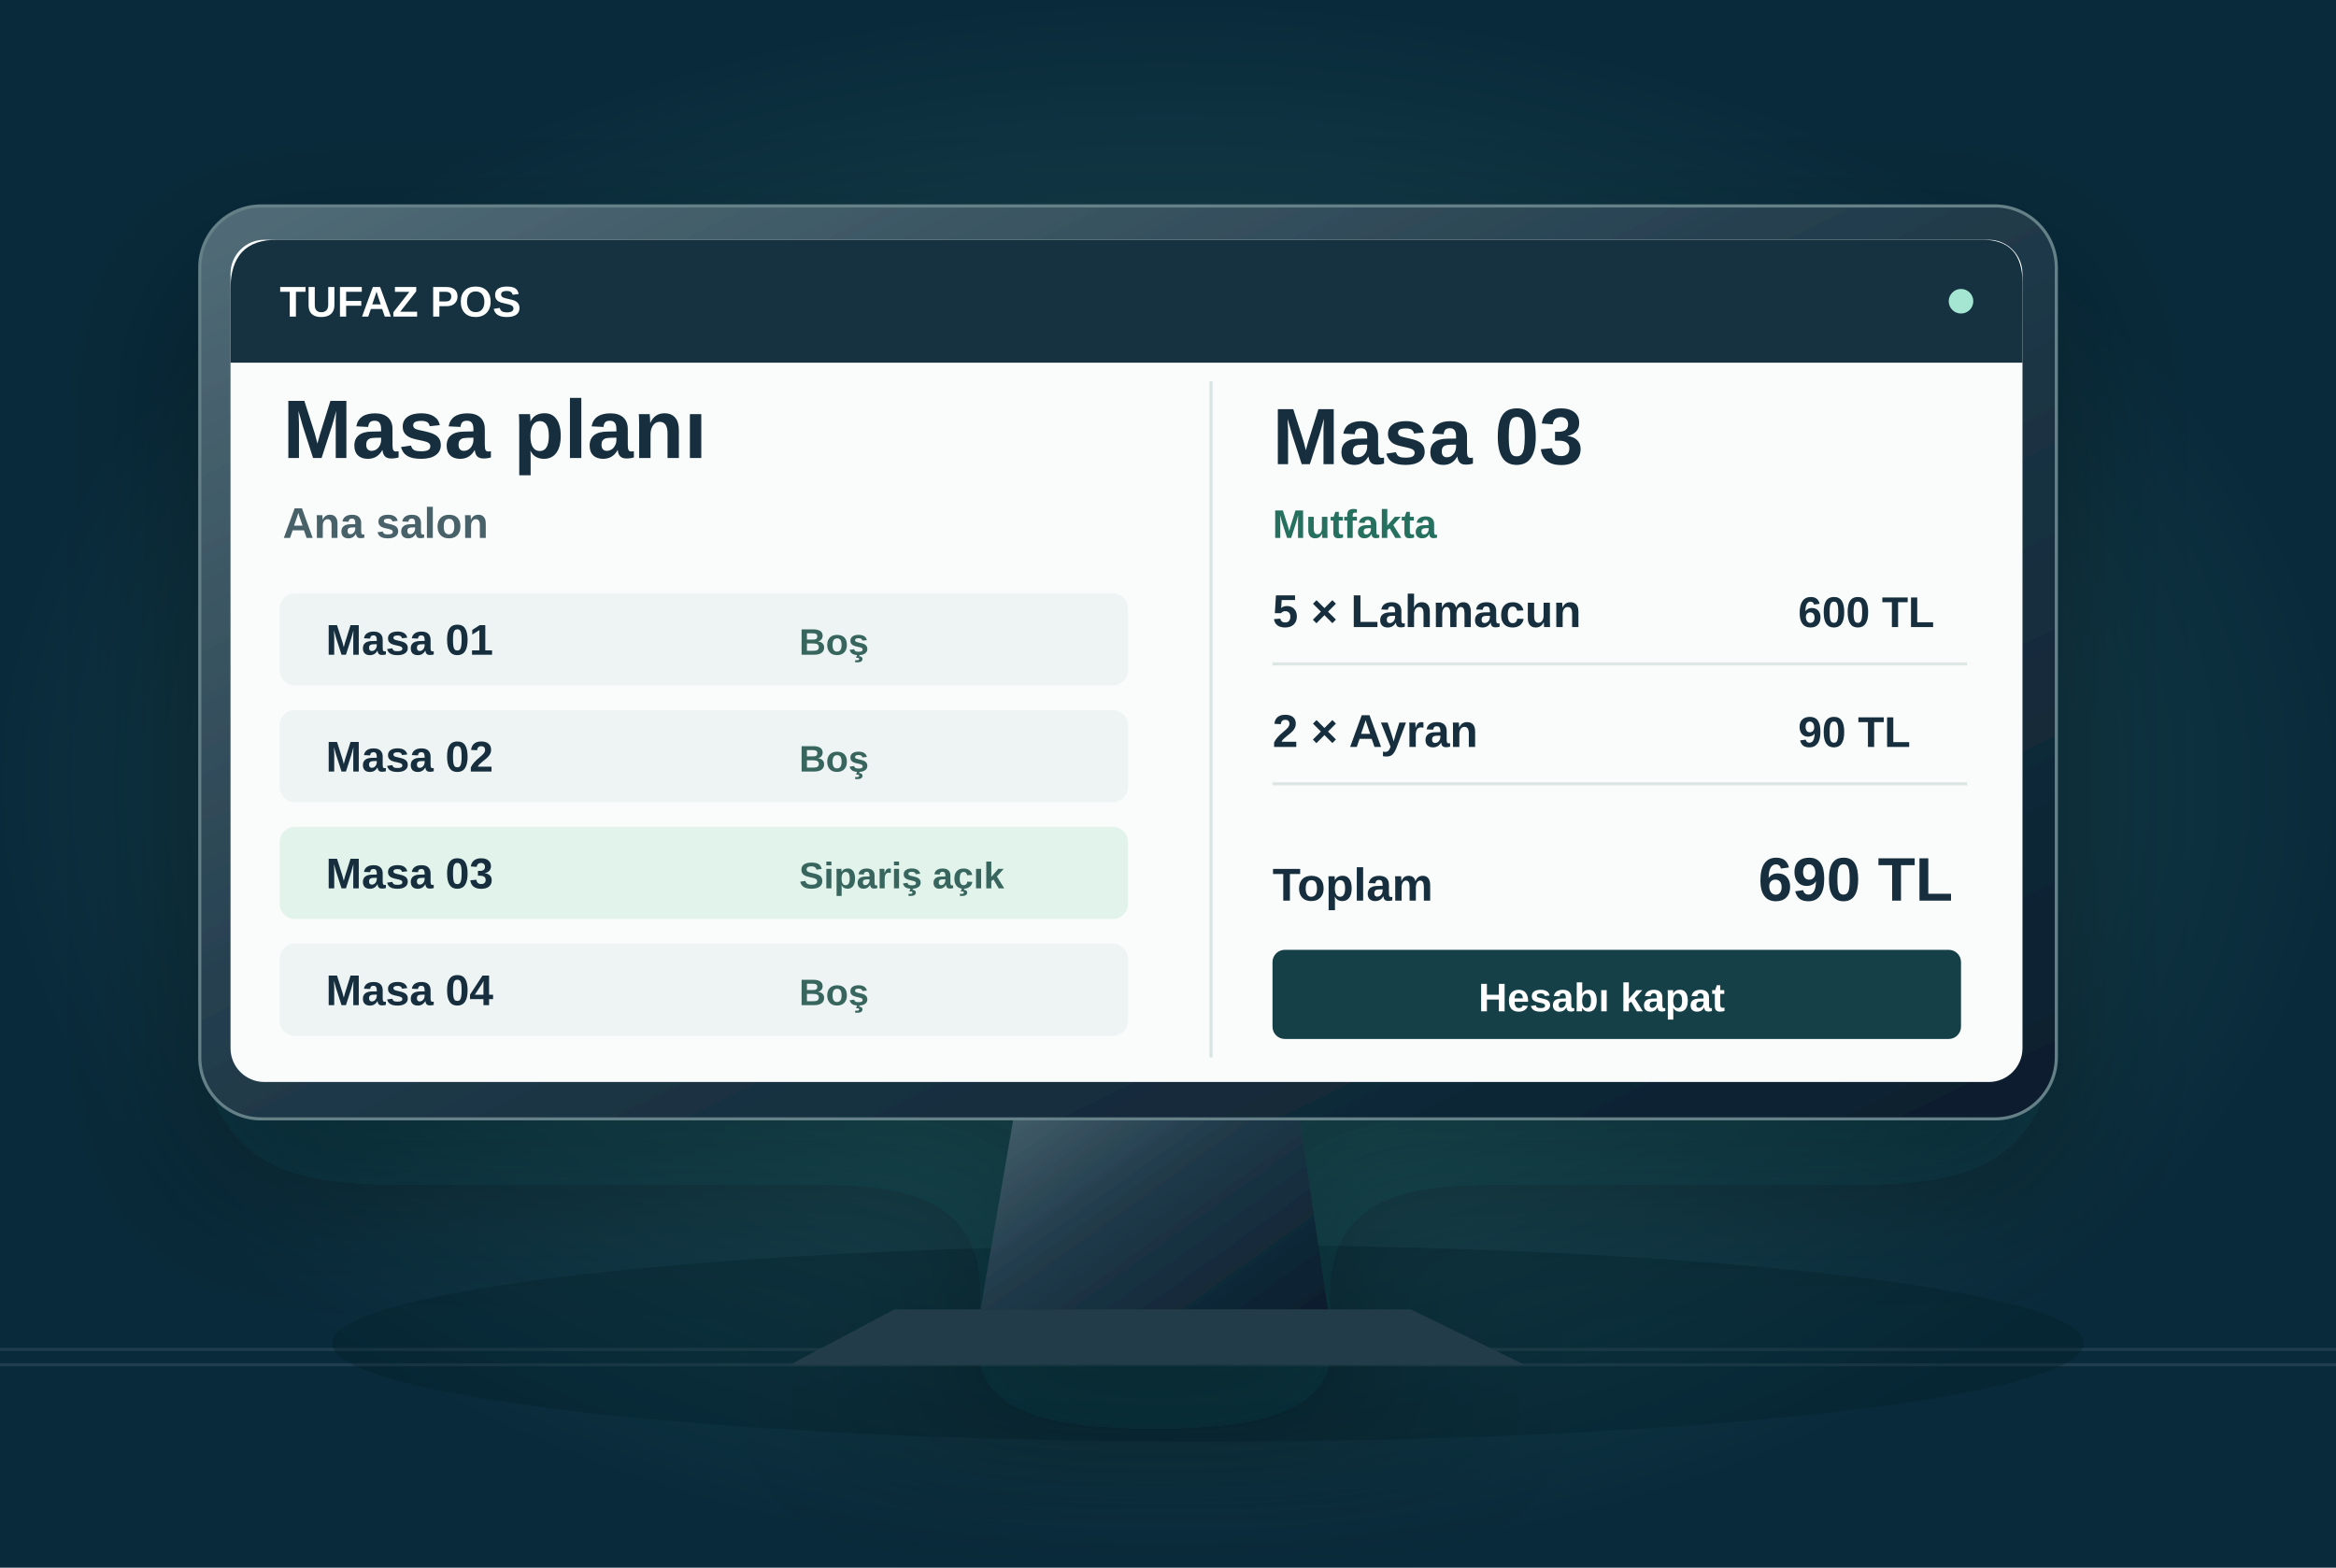
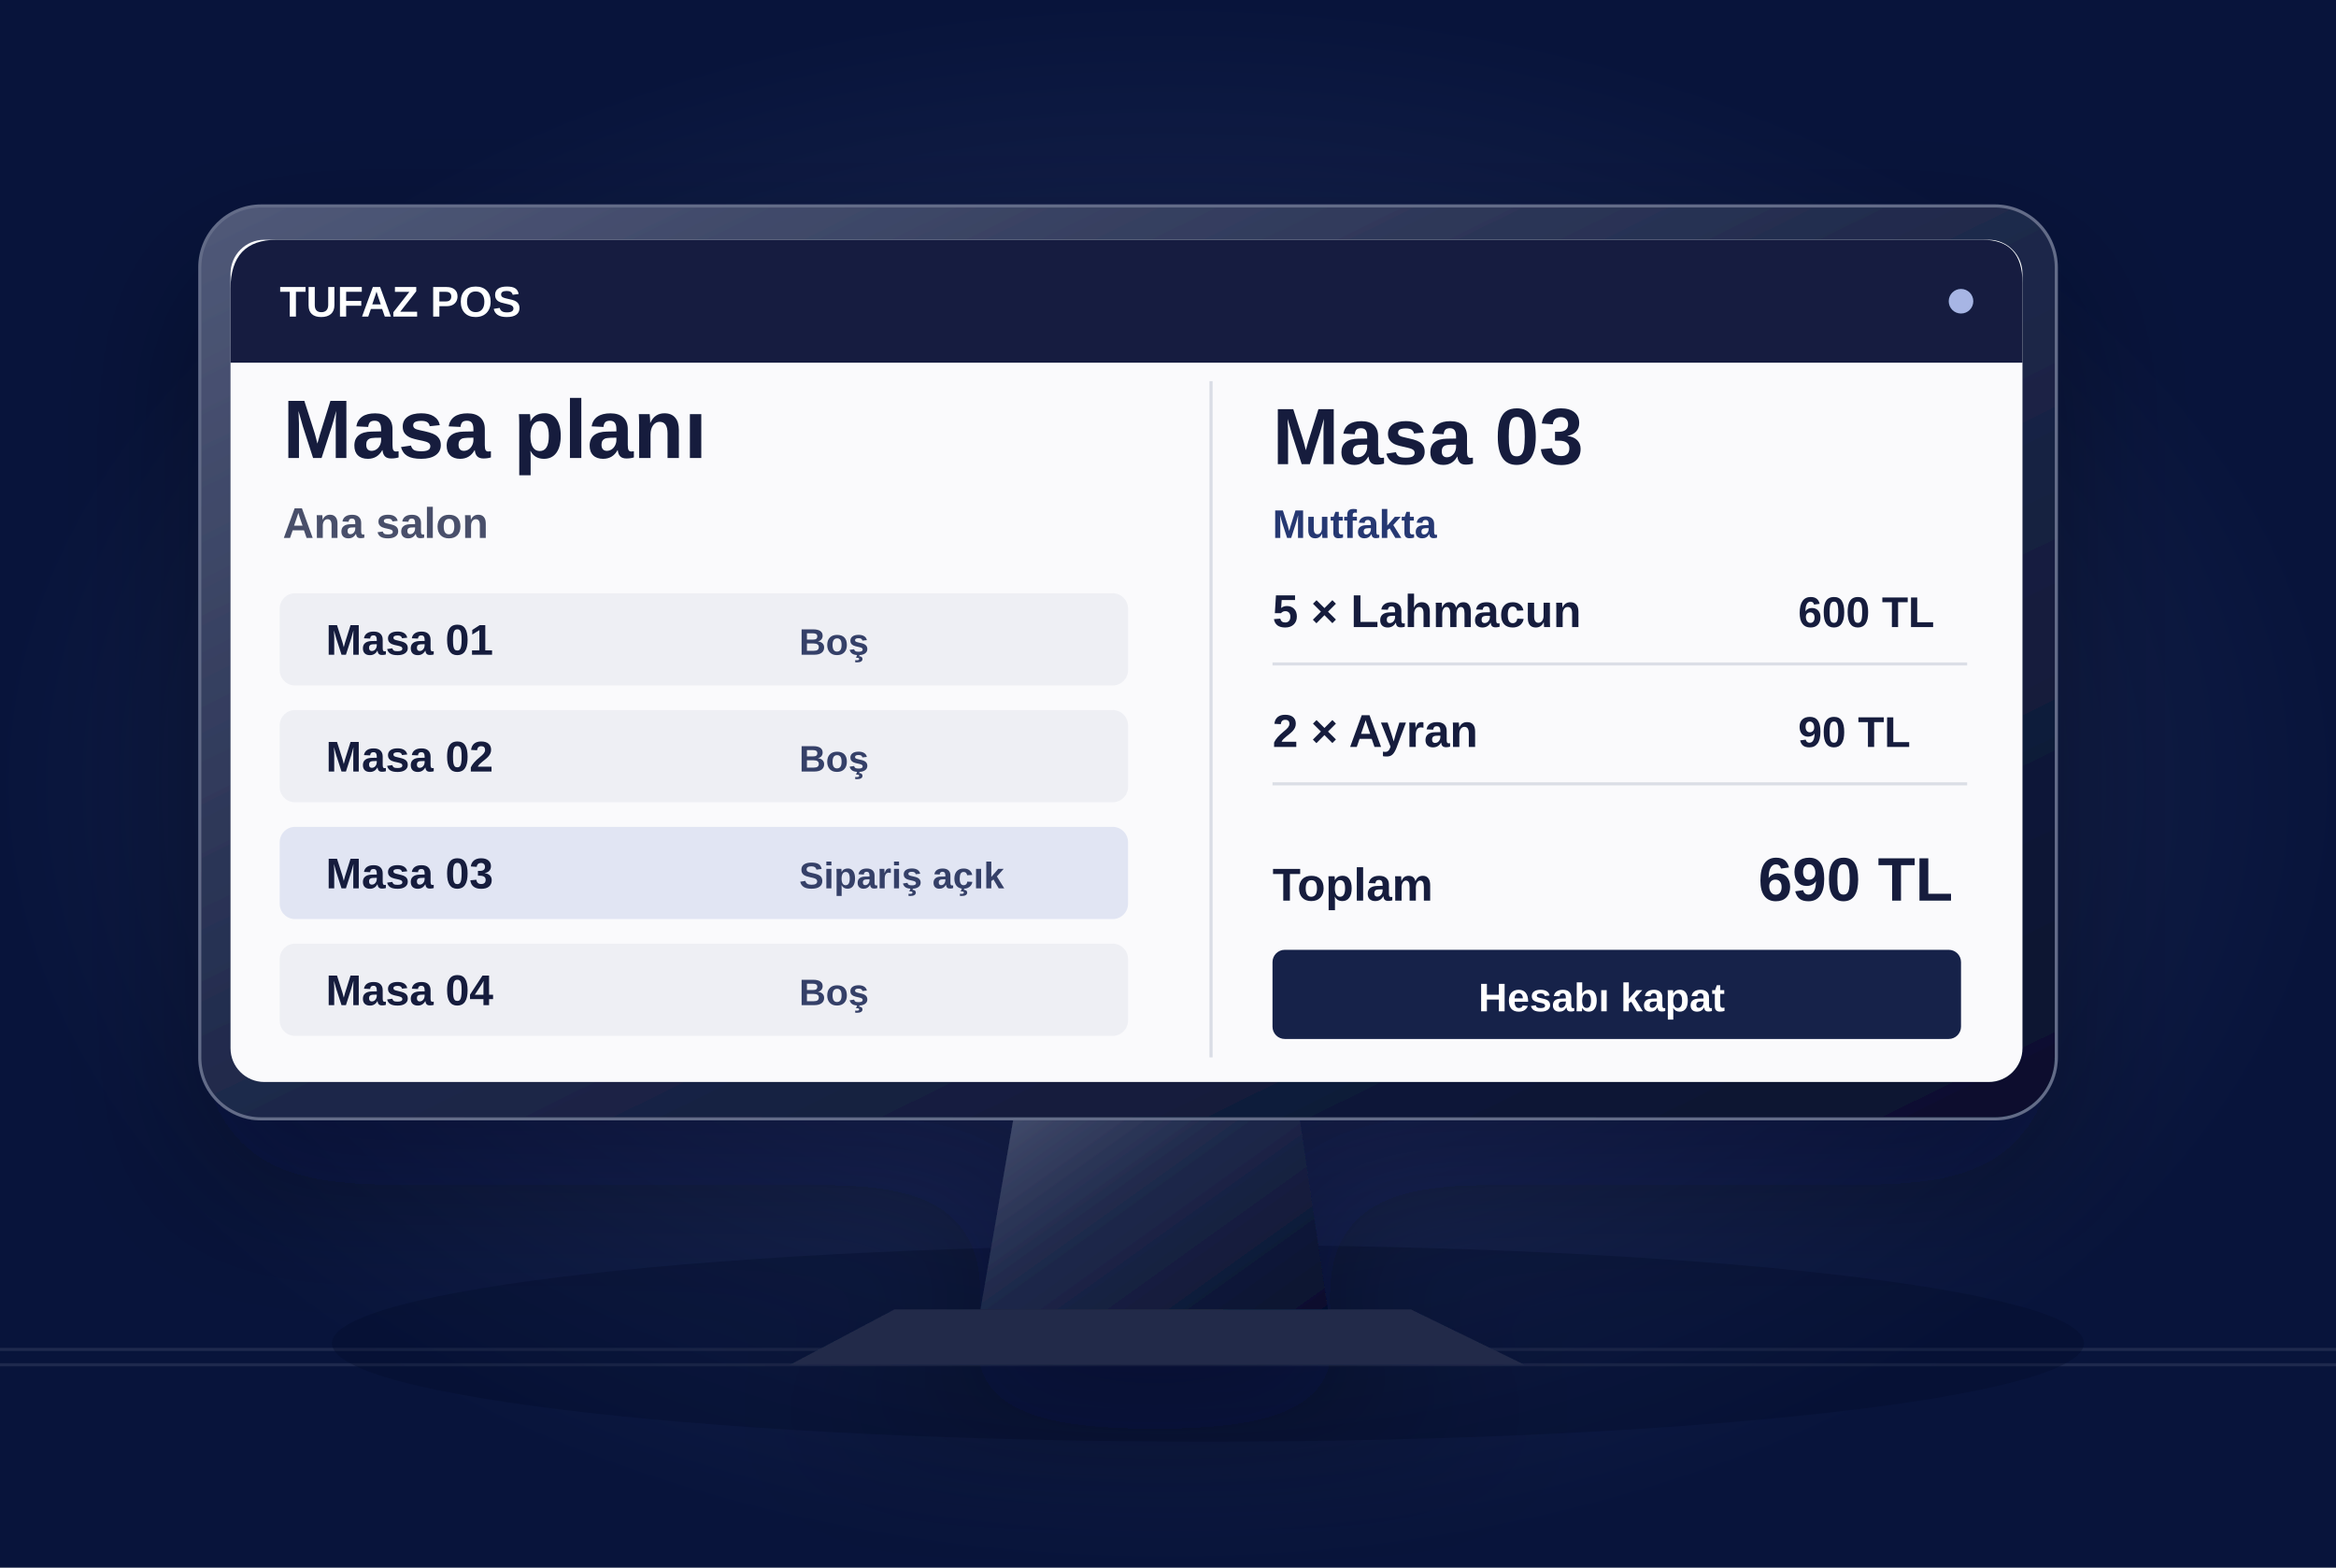
<svg xmlns="http://www.w3.org/2000/svg" viewBox="0 0 760 510" fill="none">
  <defs>
    <linearGradient id="shell" x1="0" y1="0" x2="1" y2="1" gradientUnits="objectBoundingBox">
-       <stop stop-color="#526d78" />
-       <stop offset=".48" stop-color="#213b4b" />
-       <stop offset="1" stop-color="#071d2c" />
+       <stop stop-color="#515a79" />
+       <stop offset=".48" stop-color="#202a4c" />
+       <stop offset="1" stop-color="#060f2d" />
    </linearGradient>
    <linearGradient id="surface" x1="0" y1="0" x2="0" y2="1" gradientUnits="objectBoundingBox">
-       <stop stop-color="#f4faf8" />
-       <stop offset="1" stop-color="#dae8e5" />
+       <stop stop-color="#f4f5fa" />
+       <stop offset="1" stop-color="#dadde8" />
    </linearGradient>
    <radialGradient id="stage">
-       <stop stop-color="#e3eee9" />
-       <stop offset="1" stop-color="#b9d0cb" />
+       <stop stop-color="#e3e6ee" />
+       <stop offset="1" stop-color="#babfcf" />
    </radialGradient>
    <radialGradient id="dark">
-       <stop stop-color="#285d60" />
-       <stop offset="1" stop-color="#092a3a" />
+       <stop stop-color="#273461" />
+       <stop offset="1" stop-color="#08143b" />
    </radialGradient>
    <linearGradient id="mint" x1="0" y1="0" x2="1" y2="1" gradientUnits="objectBoundingBox">
-       <stop stop-color="#b9f0d8" />
-       <stop offset="1" stop-color="#64b99e" />
+       <stop stop-color="#bac7ef" />
+       <stop offset="1" stop-color="#6679b7" />
    </linearGradient>
    <filter id="shadow" x="-50%" width="200%" y="-50%" height="220%">
-       <feDropShadow dx="0" dy="21" stdDeviation="24" flood-color="#001925" flood-opacity=".34" />
+       <feDropShadow dx="0" dy="21" stdDeviation="24" flood-color="#000925" flood-opacity=".34" />
    </filter>
  </defs>
  <rect width="760" height="510" fill="url(#dark)" />
-   <path d="M0 439H760M0 444H760" stroke="#fff" opacity=".09" />
-   <ellipse cx="393" cy="437" rx="285" ry="32" fill="#001d27" opacity=".31" />
+   <path d="M0 439H760M0 444H760" stroke="#ffffff" opacity=".09" />
+   <ellipse cx="393" cy="437" rx="285" ry="32" fill="#000927" opacity=".31" />
  <g filter="url(#shadow)">
    <path d="M333 345h87l12 81H319z" fill="url(#shell)" />
-     <path d="M291 426h168l37 18H257z" fill="#243e49" />
-     <rect x="65" y="67" width="604" height="297" rx="20" fill="url(#shell)" stroke="#658087" />
-     <rect x="75" y="78" width="583" height="274" rx="11" fill="#fafcfc" />
-     <path d="M75 94Q75 78 90 78h555q13 0 13 14v26H75z" fill="#13313f" />
-     <text x="91" y="103" font-family="Arial,sans-serif" font-size="14" font-weight="750" fill="#fff">TUFAZ POS</text>
-     <circle cx="638" cy="98" r="4" fill="#a5e6d2" />
-     <text x="92" y="149" font-family="Arial,sans-serif" font-size="27" font-weight="600" fill="#142e3c">Masa planı</text>
-     <text x="92" y="175" font-family="Arial,sans-serif" font-size="14" font-weight="600" fill="#49626a">Ana salon</text>
-     <rect x="91" y="193" width="276" height="30" rx="5" fill="#eef3f4" />
-     <text x="106" y="213" font-family="Arial,sans-serif" font-size="14" font-weight="600" fill="#142e3c">Masa 01</text>
-     <text x="260" y="213" font-family="Arial,sans-serif" font-size="12" font-weight="600" fill="#37665e">Boş</text>
-     <rect x="91" y="231" width="276" height="30" rx="5" fill="#eef3f4" />
-     <text x="106" y="251" font-family="Arial,sans-serif" font-size="14" font-weight="600" fill="#142e3c">Masa 02</text>
-     <text x="260" y="251" font-family="Arial,sans-serif" font-size="12" font-weight="600" fill="#37665e">Boş</text>
-     <rect x="91" y="269" width="276" height="30" rx="5" fill="#e1f3ea" />
-     <text x="106" y="289" font-family="Arial,sans-serif" font-size="14" font-weight="600" fill="#142e3c">Masa 03</text>
-     <text x="260" y="289" font-family="Arial,sans-serif" font-size="12" font-weight="600" fill="#37665e">Sipariş açık</text>
-     <rect x="91" y="307" width="276" height="30" rx="5" fill="#eef3f4" />
-     <text x="106" y="327" font-family="Arial,sans-serif" font-size="14" font-weight="600" fill="#142e3c">Masa 04</text>
-     <text x="260" y="327" font-family="Arial,sans-serif" font-size="12" font-weight="600" fill="#37665e">Boş</text>
-     <path d="M394 124V344" stroke="#d9e4e5" />
-     <text x="414" y="151" font-family="Arial,sans-serif" font-size="26" font-weight="600" fill="#142e3c">Masa 03</text>
-     <text x="414" y="175" font-family="Arial,sans-serif" font-size="13" font-weight="700" fill="#28705f">Mutfakta</text>
-     <path d="M414 216H640" stroke="#dbe6e5" />
-     <text x="414" y="204" font-family="Arial,sans-serif" font-size="15" font-weight="600" fill="#142e3c">5 × Lahmacun</text>
-     <text x="585" y="204" font-family="Arial,sans-serif" font-size="14" font-weight="600" fill="#142e3c">600 TL</text>
-     <path d="M414 255H640" stroke="#dbe6e5" />
-     <text x="414" y="243" font-family="Arial,sans-serif" font-size="15" font-weight="600" fill="#142e3c">2 × Ayran</text>
-     <text x="585" y="243" font-family="Arial,sans-serif" font-size="14" font-weight="600" fill="#142e3c">90 TL</text>
-     <text x="414" y="293" font-family="Arial,sans-serif" font-size="15" font-weight="600" fill="#142e3c">Toplam</text>
-     <text x="572" y="293" font-family="Arial,sans-serif" font-size="20" font-weight="600" fill="#142e3c">690 TL</text>
-     <rect x="414" y="309" width="224" height="29" rx="4" fill="#153f47" />
-     <text x="481" y="329" font-family="Arial,sans-serif" font-size="13" font-weight="600" fill="#fff">Hesabı kapat</text>
+     <path d="M291 426h168l37 18H257z" fill="#232c4a" />
+     <rect x="65" y="67" width="604" height="297" rx="20" fill="url(#shell)" stroke="#646c88" />
+     <rect x="75" y="78" width="583" height="274" rx="11" fill="#fafafc" />
+     <path d="M75 94Q75 78 90 78h555q13 0 13 14v26H75z" fill="#121d40" />
+     <text x="91" y="103" font-family="Arial,sans-serif" font-size="14" font-weight="750" fill="#ffffff">TUFAZ POS</text>
+     <circle cx="638" cy="98" r="4" fill="#a7b5e4" />
+     <text x="92" y="149" font-family="Arial,sans-serif" font-size="27" font-weight="600" fill="#131d3d">Masa planı</text>
+     <text x="92" y="175" font-family="Arial,sans-serif" font-size="14" font-weight="600" fill="#48506b">Ana salon</text>
+     <rect x="91" y="193" width="276" height="30" rx="5" fill="#eeeff4" />
+     <text x="106" y="213" font-family="Arial,sans-serif" font-size="14" font-weight="600" fill="#131d3d">Masa 01</text>
+     <text x="260" y="213" font-family="Arial,sans-serif" font-size="12" font-weight="600" fill="#364167">Boş</text>
+     <rect x="91" y="231" width="276" height="30" rx="5" fill="#eeeff4" />
+     <text x="106" y="251" font-family="Arial,sans-serif" font-size="14" font-weight="600" fill="#131d3d">Masa 02</text>
+     <text x="260" y="251" font-family="Arial,sans-serif" font-size="12" font-weight="600" fill="#364167">Boş</text>
+     <rect x="91" y="269" width="276" height="30" rx="5" fill="#e1e5f3" />
+     <text x="106" y="289" font-family="Arial,sans-serif" font-size="14" font-weight="600" fill="#131d3d">Masa 03</text>
+     <text x="260" y="289" font-family="Arial,sans-serif" font-size="12" font-weight="600" fill="#364167">Sipariş açık</text>
+     <rect x="91" y="307" width="276" height="30" rx="5" fill="#eeeff4" />
+     <text x="106" y="327" font-family="Arial,sans-serif" font-size="14" font-weight="600" fill="#131d3d">Masa 04</text>
+     <text x="260" y="327" font-family="Arial,sans-serif" font-size="12" font-weight="600" fill="#364167">Boş</text>
+     <path d="M394 124V344" stroke="#d9dce5" />
+     <text x="414" y="151" font-family="Arial,sans-serif" font-size="26" font-weight="600" fill="#131d3d">Masa 03</text>
+     <text x="414" y="175" font-family="Arial,sans-serif" font-size="13" font-weight="700" fill="#263872">Mutfakta</text>
+     <path d="M414 216H640" stroke="#dbdee6" />
+     <text x="414" y="204" font-family="Arial,sans-serif" font-size="15" font-weight="600" fill="#131d3d">5 × Lahmacun</text>
+     <text x="585" y="204" font-family="Arial,sans-serif" font-size="14" font-weight="600" fill="#131d3d">600 TL</text>
+     <path d="M414 255H640" stroke="#dbdee6" />
+     <text x="414" y="243" font-family="Arial,sans-serif" font-size="15" font-weight="600" fill="#131d3d">2 × Ayran</text>
+     <text x="585" y="243" font-family="Arial,sans-serif" font-size="14" font-weight="600" fill="#131d3d">90 TL</text>
+     <text x="414" y="293" font-family="Arial,sans-serif" font-size="15" font-weight="600" fill="#131d3d">Toplam</text>
+     <text x="572" y="293" font-family="Arial,sans-serif" font-size="20" font-weight="600" fill="#131d3d">690 TL</text>
+     <rect x="414" y="309" width="224" height="29" rx="4" fill="#142048" />
+     <text x="481" y="329" font-family="Arial,sans-serif" font-size="13" font-weight="600" fill="#ffffff">Hesabı kapat</text>
  </g>
</svg>
